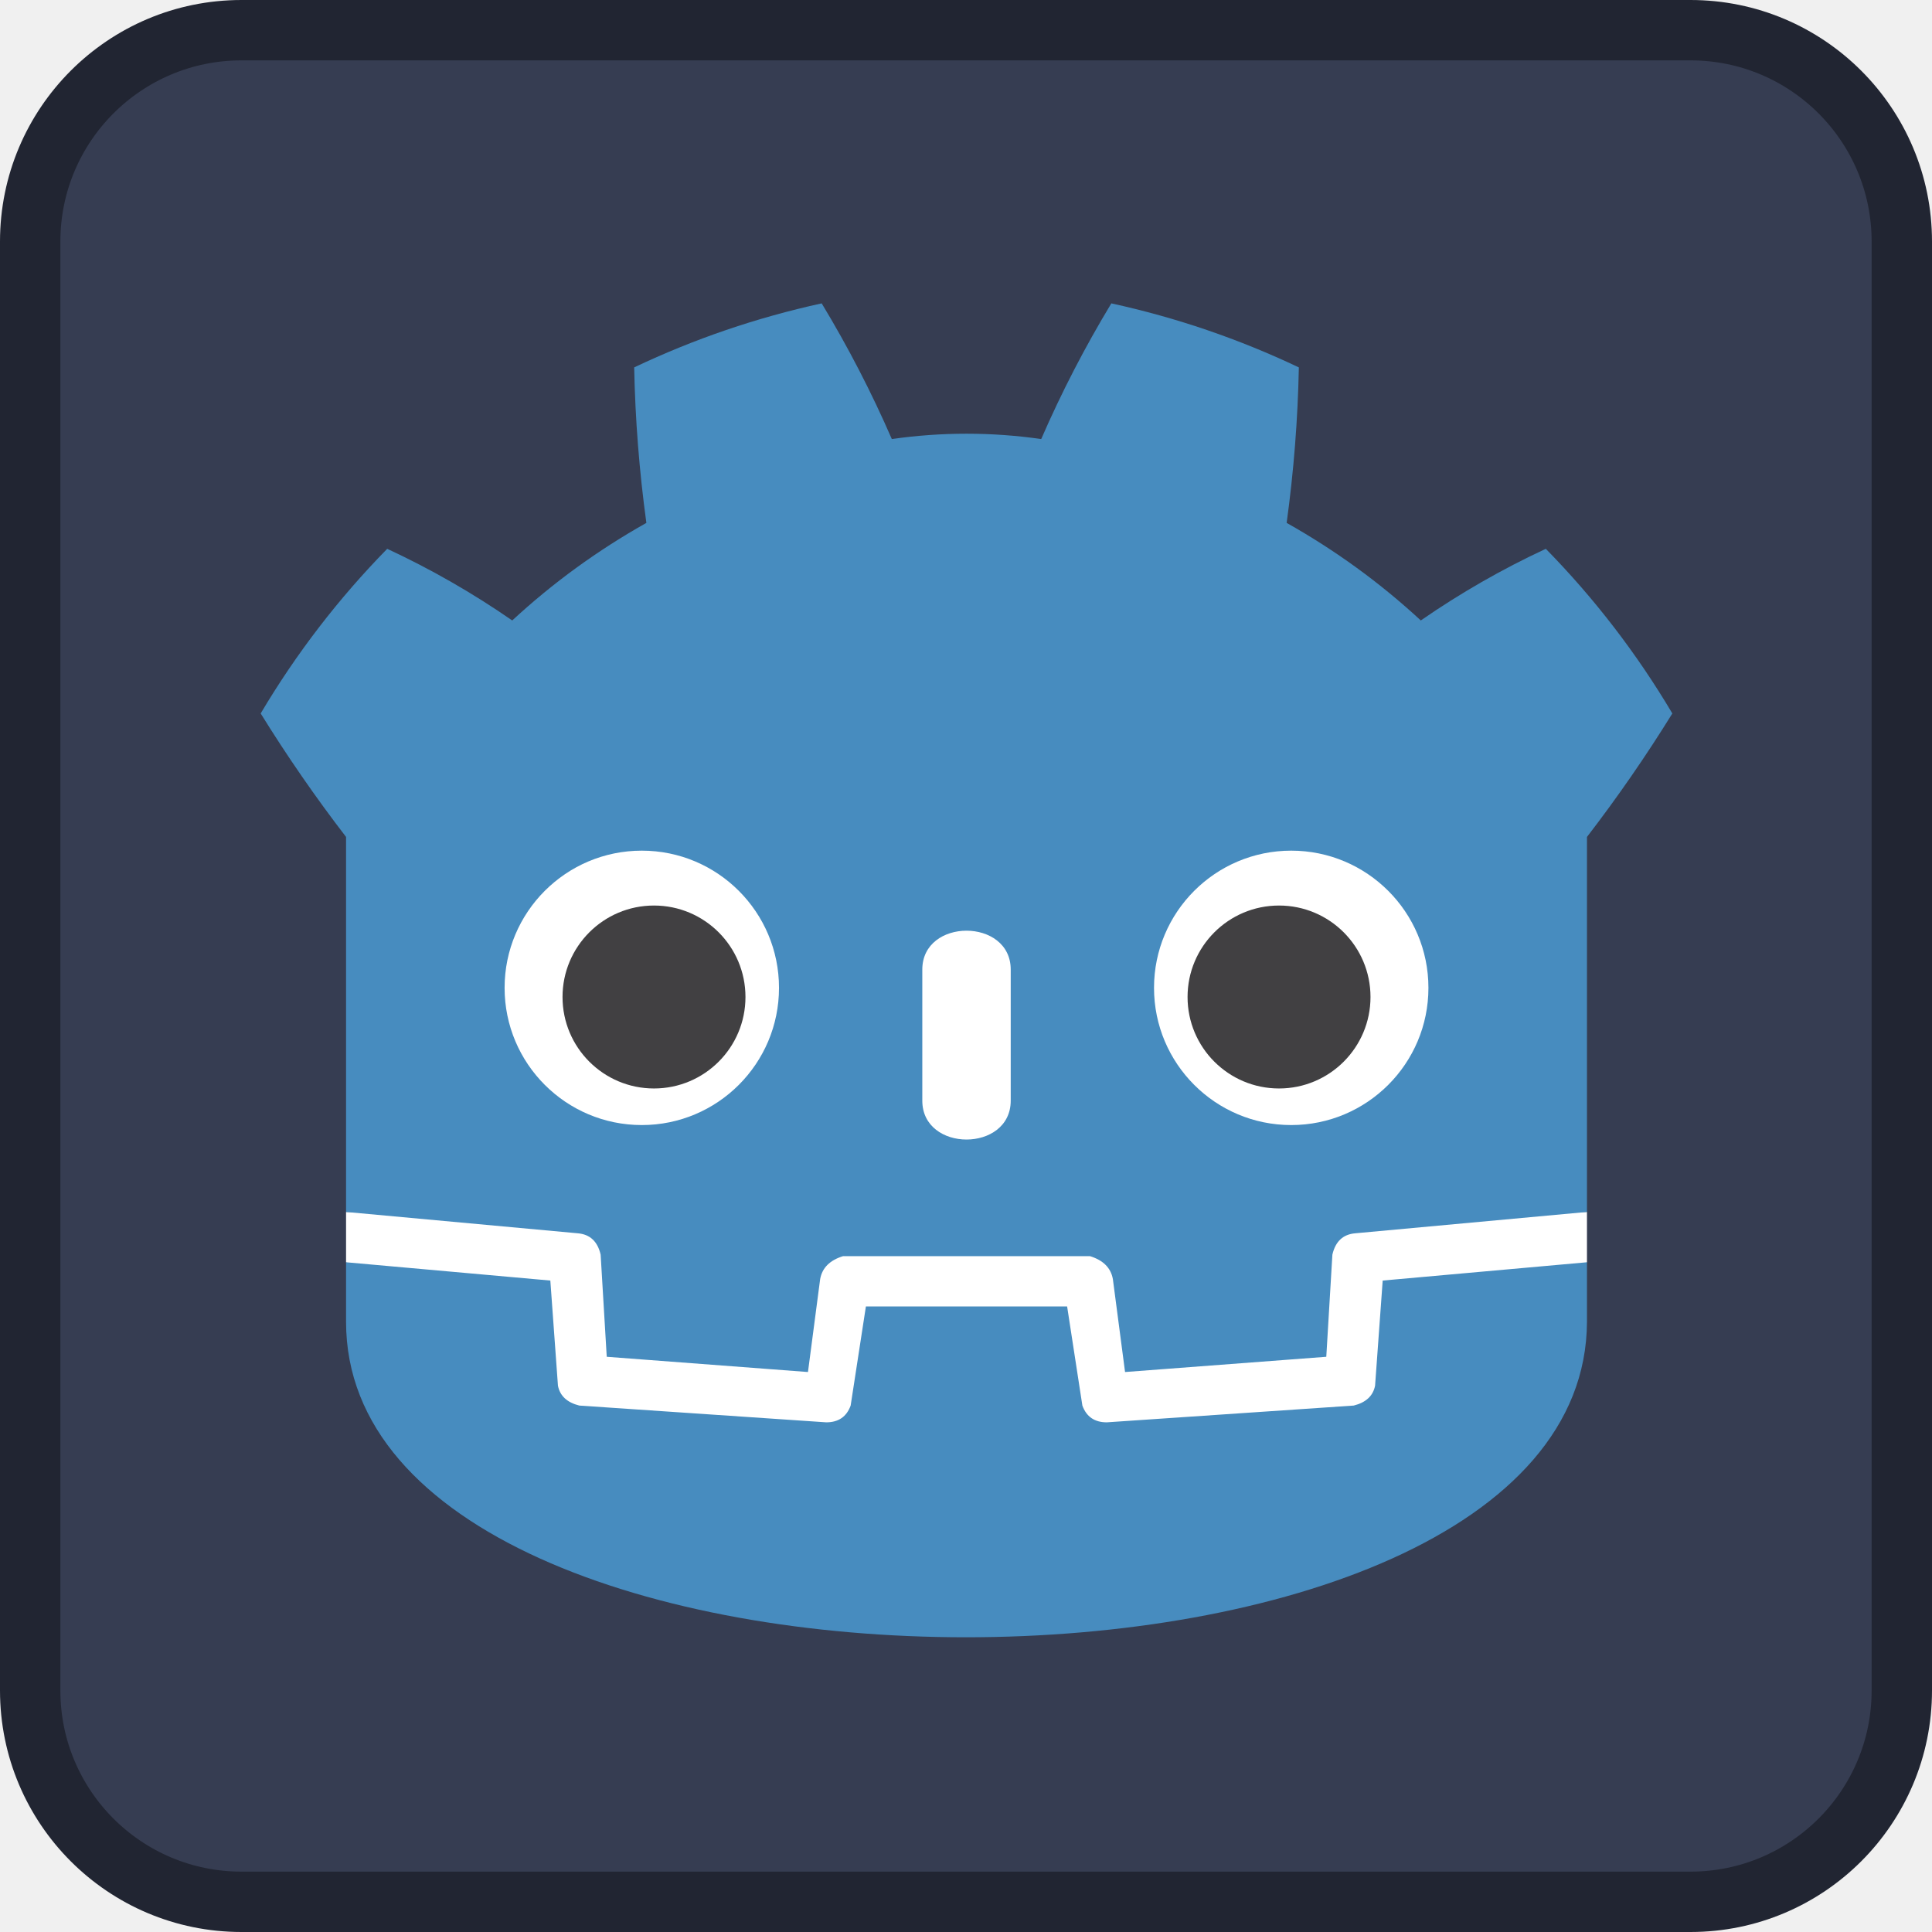
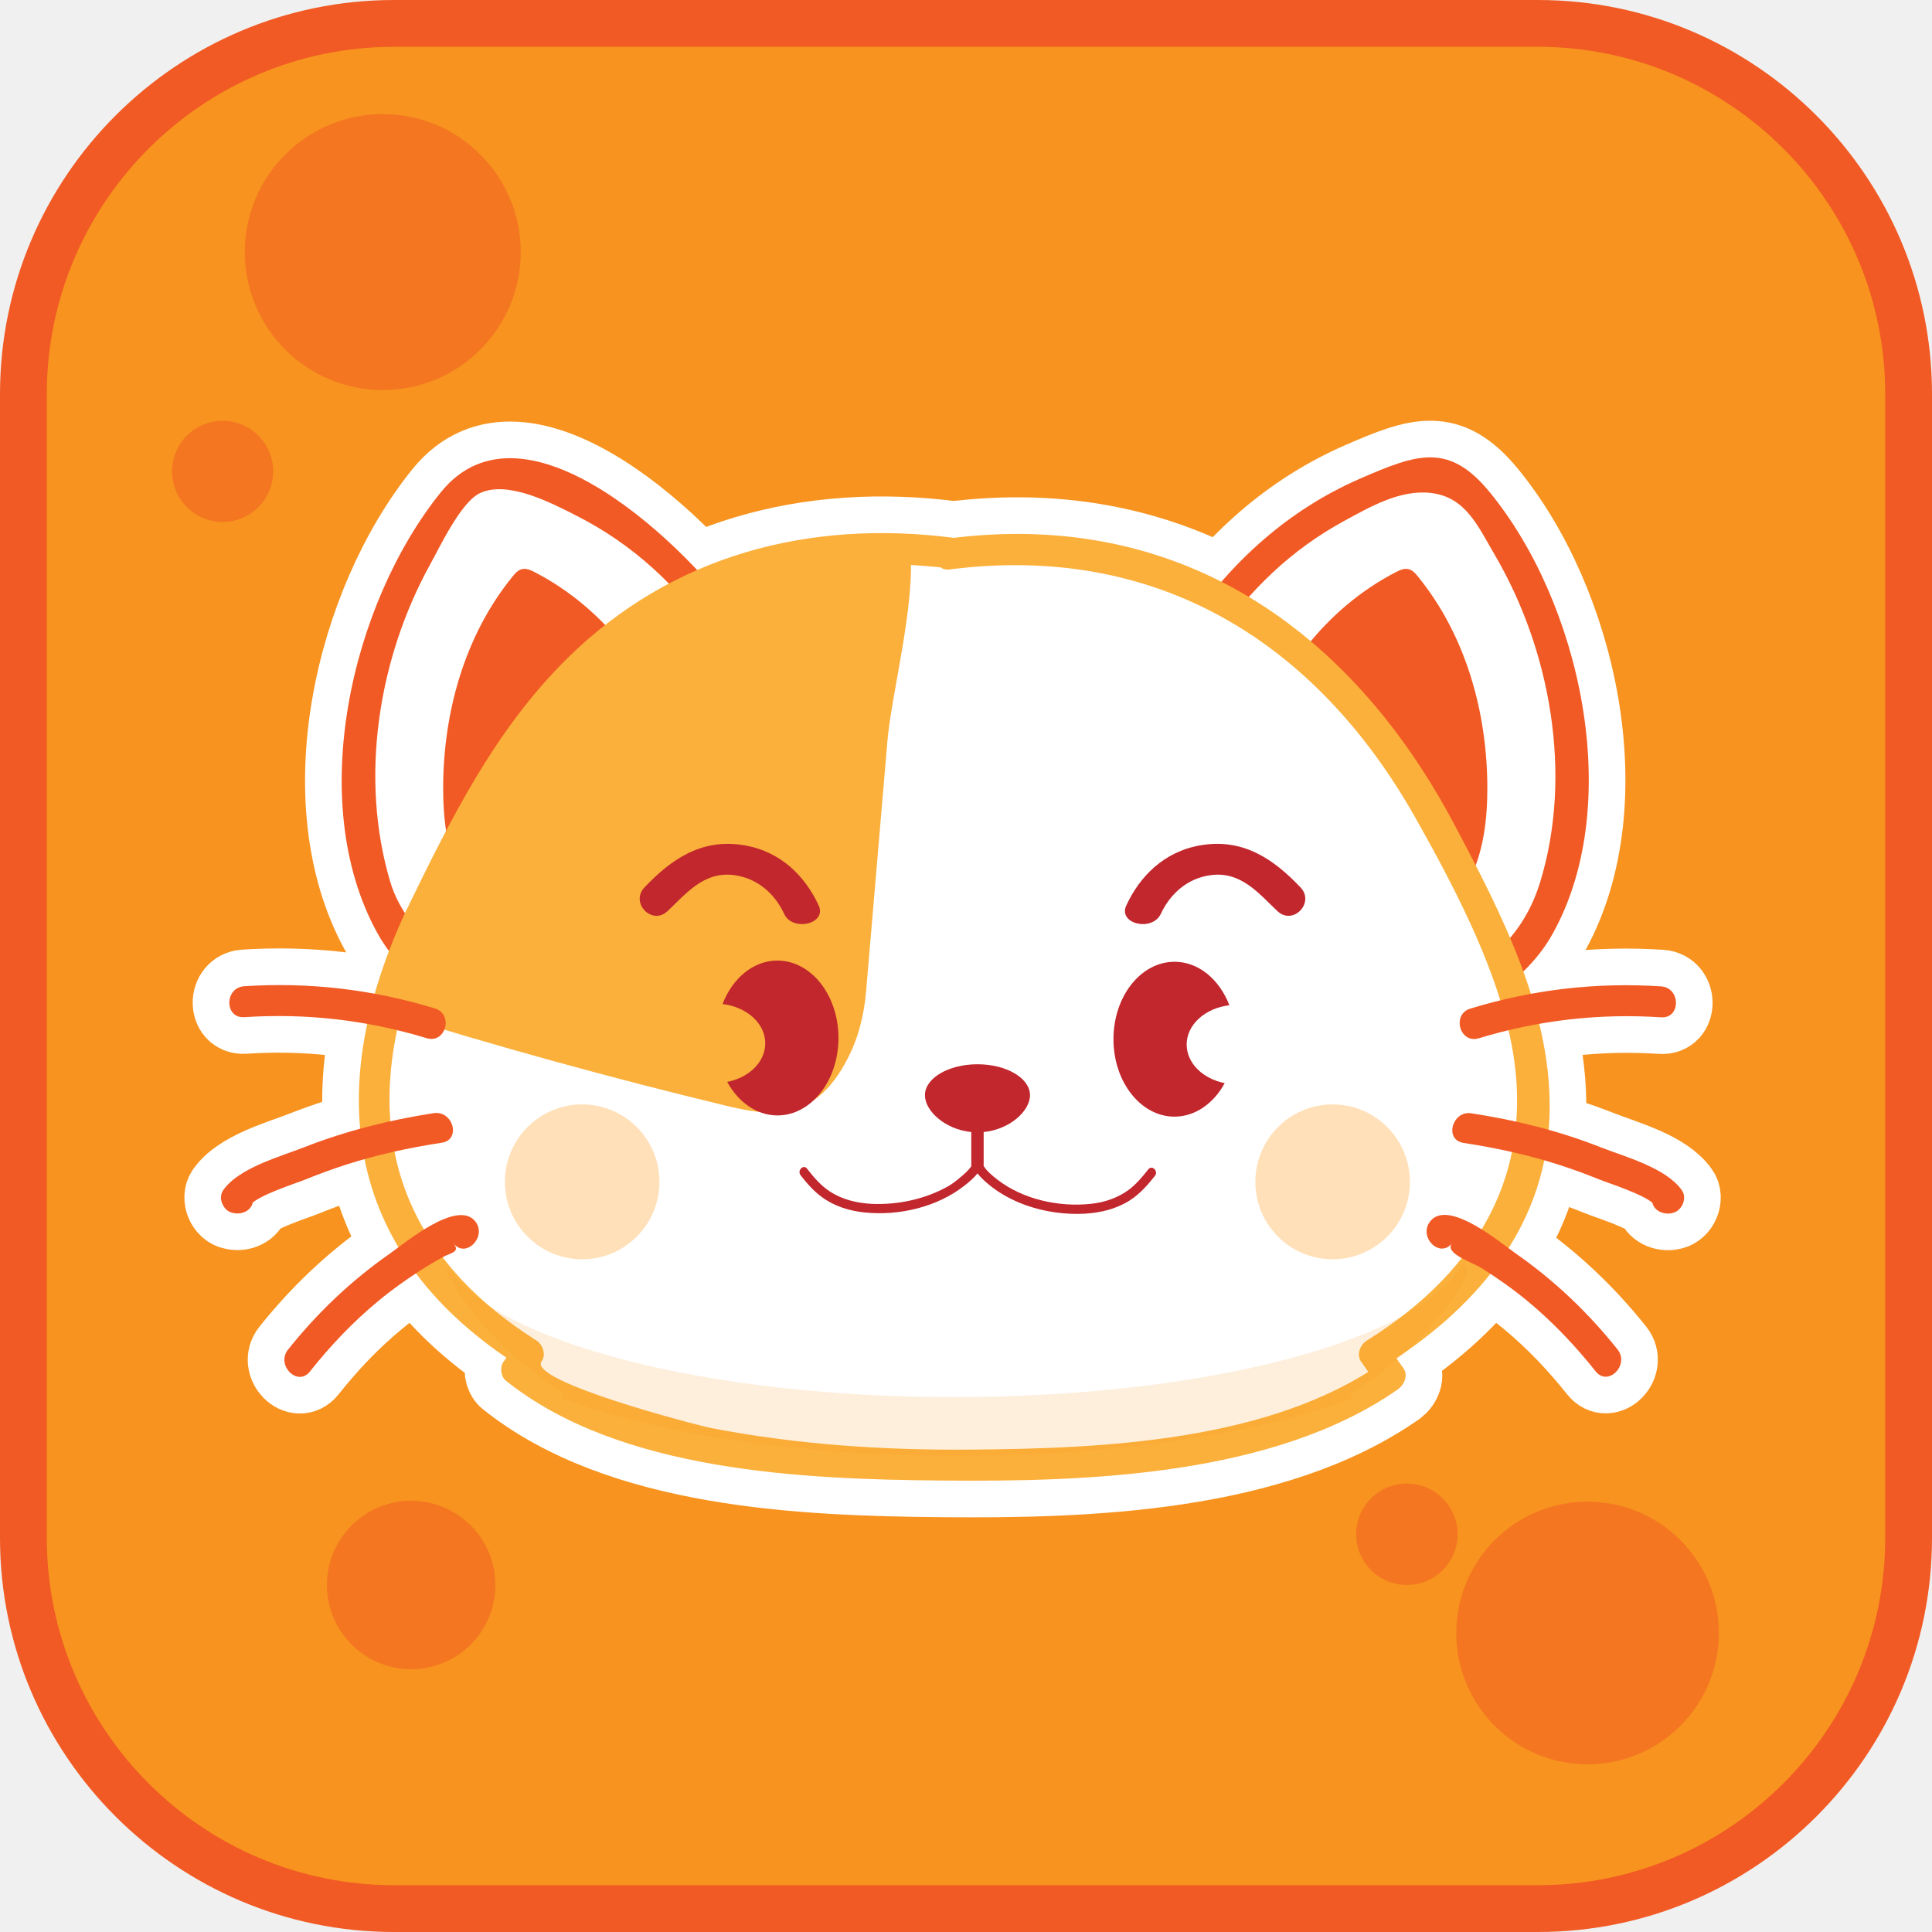
- <svg xmlns="http://www.w3.org/2000/svg" width="128" height="128">
-   <rect width="124" height="124" x="2" y="2" fill="#363d52" stroke="#212532" stroke-width="4" rx="14" />
-   <g fill="#fff" transform="translate(12.322 12.322)scale(.101)">
-     <path d="M105 673v33q407 354 814 0v-33z" />
-     <path fill="#478cbf" d="m105 673 152 14q12 1 15 14l4 67 132 10 8-61q2-11 15-15h162q13 4 15 15l8 61 132-10 4-67q3-13 15-14l152-14V427q30-39 56-81-35-59-83-108-43 20-82 47-40-37-88-64 7-51 8-102-59-28-123-42-26 43-46 89-49-7-98 0-20-46-46-89-64 14-123 42 1 51 8 102-48 27-88 64-39-27-82-47-48 49-83 108 26 42 56 81zm0 33v39c0 276 813 276 814 0v-39l-134 12-5 69q-2 10-14 13l-162 11q-12 0-16-11l-10-65H446l-10 65q-4 11-16 11l-162-11q-12-3-14-13l-5-69z" />
-     <path d="M483 600c0 34 58 34 58 0v-86c0-34-58-34-58 0z" />
-     <circle cx="725" cy="526" r="90" />
-     <circle cx="299" cy="526" r="90" />
+ <svg xmlns="http://www.w3.org/2000/svg" version="1.1" x="0px" y="0px" viewBox="0 0 128 128" style="enable-background:new 0 0 128 128;" xml:space="preserve">
+   <style type="text/css">
+ 	.st0{display:none;}
+ 	.st1{display:inline;opacity:0.43;fill:#363D52;stroke:#212532;stroke-width:4;}
+ 	.st2{display:inline;opacity:0.43;}
+ 	.st3{fill:#FFFFFF;}
+ 	.st4{fill:#478CBF;}
+ 	.st5{fill:#414042;}
+ 	.st6{fill:#F7931E;}
+ 	.st7{fill:#F15A24;}
+ 	.st8{fill:#FBB03B;}
+ 	.st9{opacity:0.15;fill:#F7931E;}
+ 	.st10{fill:#FFE0B8;}
+ 	.st11{fill:#C1272D;}
+ 	.st12{fill:none;stroke:#FFFFFF;stroke-width:4.855;stroke-linecap:round;stroke-linejoin:bevel;}
+ 	.st13{opacity:0.5;fill:#F15A24;}
+ </style>
+   <g id="Layer_1" class="st0">
+     <path class="st1" d="M15.53,1.8h96c7.73,0,14,6.27,14,14v96c0,7.73-6.27,14-14,14h-96c-7.73,0-14-6.27-14-14v-96   C1.53,8.07,7.8,1.8,15.53,1.8z" />
+     <g transform="translate(12.322 12.322)scale(.101)" class="st2">
+       <path class="st3" d="M100.32,671.04v33c271.33,236,542.67,236,814,0v-33H100.32z" />
+       <path class="st4" d="M100.32,671.04l152,14c8,0.67,13,5.33,15,14l4,67l132,10l8-61c1.33-7.33,6.33-12.33,15-15h162    c8.67,2.67,13.67,7.67,15,15l8,61l132-10l4-67c2-8.67,7-13.33,15-14l152-14v-246c20-26,38.67-53,56-81    c-23.33-39.33-51-75.33-83-108c-28.67,13.33-56,29-82,47c-26.67-24.67-56-46-88-64c4.67-34,7.33-68,8-102    c-39.33-18.67-80.33-32.67-123-42c-17.33,28.67-32.67,58.33-46,89c-32.67-4.67-65.33-4.67-98,0c-13.33-30.67-28.67-60.33-46-89    c-42.67,9.33-83.67,23.33-123,42c0.67,34,3.33,68,8,102c-32,18-61.33,39.33-88,64c-26-18-53.33-33.67-82-47    c-32,32.67-59.67,68.67-83,108c17.33,28,36,55,56,81V671.04z M100.32,704.04v39c0,276,813,276,814,0v-39l-134,12l-5,69    c-1.33,6.67-6,11-14,13l-162,11c-8,0-13.33-3.67-16-11l-10-65h-132l-10,65c-2.67,7.33-8,11-16,11l-162-11c-8-2-12.67-6.33-14-13    l-5-69L100.32,704.04z" />
+       <path class="st3" d="M478.32,598.04c0,34,58,34,58,0v-86c0-34-58-34-58,0V598.04z" />
+       <circle class="st3" cx="720.32" cy="524.04" r="90" />
+       <circle class="st3" cx="294.32" cy="524.04" r="90" />
+     </g>
+     <g transform="translate(12.322 12.322)scale(.101)" class="st2">
+       <circle class="st5" cx="302.32" cy="530.04" r="60" />
+       <circle class="st5" cx="712.32" cy="530.04" r="60" />
+     </g>
  </g>
-   <g fill="#414042" transform="translate(12.322 12.322)scale(.101)">
-     <circle cx="307" cy="532" r="60" />
-     <circle cx="717" cy="532" r="60" />
+   <g id="Layer_2">
+     <g>
+       <path class="st6" d="M101.89,126.45H26.11c-13.56,0-24.56-11-24.56-24.56V26.11c0-13.56,11-24.56,24.56-24.56h75.78    c13.56,0,24.56,11,24.56,24.56v75.78C126.45,115.46,115.46,126.45,101.89,126.45z" />
+       <path class="st7" d="M101.89,128H26.11C11.71,128,0,116.29,0,101.89V26.11C0,11.71,11.71,0,26.11,0h75.78    C116.29,0,128,11.71,128,26.11v75.78C128,116.29,116.29,128,101.89,128z M26.11,3.1C13.42,3.1,3.1,13.42,3.1,26.11v75.78    c0,12.69,10.32,23.01,23.01,23.01h75.78c12.69,0,23.01-10.32,23.01-23.01V26.11c0-12.69-10.32-23.01-23.01-23.01H26.11z" />
+     </g>
+     <g>
+       <g>
+         <g>
+           <g id="Ears_12_">
+             <g>
+               <g>
+                 <path class="st3" d="M48.27,41.88c-3.39-5.28-8.88-9.16-14.97-10.59c-0.46-0.11-0.95-0.2-1.38-0.03         c-0.35,0.14-0.61,0.42-0.85,0.7c-5.97,6.83-8.46,16.56-6.51,25.42c0.39,1.78,0.97,3.56,2.04,5.04         c2.12,2.94,5.91,4.3,9.28,5.1c2.39,0.56,4.85,0.81,7.31,0.75c1.21-0.03,2.44-0.15,3.53-0.68c3.1-1.51,4.88-7.12,5.36-10.36         C52.82,52.07,51.04,46.19,48.27,41.88z" />
+                 <g>
+                   <path class="st7" d="M49.15,41.36c-3.39-4.93-14.36-15.66-19.94-8.75c-5.93,7.35-9,20.47-4.23,29.17          c2.16,3.93,6.43,5.76,10.61,6.73c3.79,0.88,9.39,1.88,12.73-0.76C56.07,61.6,53.4,48.46,49.15,41.36          c-0.68-1.13-2.45-0.1-1.77,1.03c3.75,6.27,5.95,15.86,0.91,22.22c-5.27,6.65-20.23,1.18-22.43-6.17          c-2.06-6.88-0.8-14.81,2.63-21.03c0.65-1.17,2.03-4.12,3.29-4.73c1.84-0.89,4.77,0.65,6.4,1.48c3.8,1.92,6.8,4.75,9.19,8.23          C48.13,43.47,49.9,42.45,49.15,41.36z" />
+                 </g>
+               </g>
+               <path class="st7" d="M35.41,37.9c-0.25-0.13-0.52-0.25-0.79-0.2c-0.29,0.05-0.5,0.29-0.68,0.52c-3.16,3.89-4.58,9-4.58,14.01        c0,4.05,0.98,8.36,6.02,10.11c0.96,0.33,2,0.43,3.01,0.28c6.84-1.01,7.78-7.48,6.47-12.67C43.57,44.86,40.09,40.31,35.41,37.9        z" />
+             </g>
+             <g>
+               <g>
+                 <path class="st3" d="M79.63,41.88c3.39-5.28,8.88-9.16,14.97-10.59c0.46-0.11,0.95-0.2,1.38-0.03         c0.35,0.14,0.61,0.42,0.85,0.7c5.97,6.83,8.46,16.56,6.51,25.42c-0.39,1.78-0.97,3.56-2.04,5.04         c-2.12,2.94-5.91,4.3-9.28,5.1c-2.39,0.56-4.85,0.81-7.31,0.75c-1.21-0.03-2.44-0.15-3.53-0.68         c-3.1-1.51-4.88-7.12-5.36-10.36C75.08,52.07,76.86,46.19,79.63,41.88z" />
+                 <g>
+                   <path class="st7" d="M80.52,42.39c2.26-3.29,5.02-5.97,8.56-7.89c1.7-0.93,3.71-2.08,5.72-1.84c2.3,0.27,3.1,2.17,4.23,4.1          c3.7,6.31,5.18,14.58,3.01,21.68c-1.35,4.4-4.76,6.55-8.99,7.76c-3.77,1.08-9.72,2.42-12.82-0.69          C74.24,59.53,76.79,48.62,80.52,42.39c0.68-1.13-1.09-2.17-1.77-1.03c-4.25,7.11-6.91,20.24,0.83,26.38          c3.33,2.64,8.93,1.63,12.73,0.76c4.18-0.96,8.46-2.8,10.61-6.73c4.74-8.65,1.75-21.89-4.23-29.17          c-2.69-3.28-4.77-2.55-8.58-0.89c-4.71,2.05-8.46,5.43-11.36,9.64C78,42.45,79.78,43.47,80.52,42.39z" />
+                 </g>
+               </g>
+               <path class="st7" d="M92.49,37.9c0.25-0.13,0.52-0.25,0.79-0.2c0.29,0.05,0.5,0.29,0.68,0.52c3.16,3.89,4.58,9,4.58,14.01        c0,4.05-0.98,8.36-6.02,10.11c-0.96,0.33-2,0.43-3.01,0.28c-6.84-1.01-7.78-7.48-6.47-12.67        C84.33,44.86,87.81,40.31,92.49,37.9z" />
+             </g>
+           </g>
+           <g>
+             <g id="Head_14_">
+               <g>
+                 <g>
+                   <path class="st3" d="M27.83,60.77c3.08-6.23,11.25-27.69,35.33-24.11L62.9,36.7c24.08-3.57,32.26,17.88,35.33,24.11          c6.54,13.24,2.79,21.36-3.92,26.66c-0.49,0.39-1,0.76-1.52,1.12c-0.56,0.39-1.14,0.75-1.72,1.11          c0.34,0.47,0.68,0.96,1.03,1.46c-4.57,3.47-15.69,5.91-28.67,5.91c-13.5,0-24.98-2.64-29.19-6.33          c0.26-0.37,0.51-0.72,0.76-1.07c-0.42-0.25-0.83-0.51-1.24-0.78c-0.41-0.27-0.81-0.55-1.2-0.83          C25.35,82.78,21.02,74.54,27.83,60.77z" />
+                   <g>
+                     <path class="st8" d="M28.71,61.29c2.55-5.24,5.03-10.45,8.98-14.82c6.7-7.41,15.68-10.05,25.47-8.78           c-0.09-0.67-0.18-1.34-0.27-2.01c-0.09,0.01-0.17,0.03-0.26,0.04c-1.13,0.18-0.87,2.16,0.27,2.01           c13.73-1.77,24.31,4.77,30.92,16.53c2.43,4.32,5.01,9.24,6.13,14.02c2.1,8.97-1.85,15.84-9.4,20.54           c-0.44,0.27-0.7,0.94-0.37,1.4c0.34,0.49,0.69,0.97,1.03,1.46c0.12-0.47,0.24-0.93,0.37-1.4           c-7.45,5.22-18.5,5.69-27.23,5.76c-5.76,0.05-11.57-0.33-17.24-1.43c-1-0.2-12.16-3.1-11.23-4.42           c0.33-0.46,0.07-1.13-0.37-1.4C24.96,82.11,23.54,72.33,28.71,61.29c0.56-1.19-1.21-2.23-1.77-1.03           c-5.67,12.1-4.05,22.98,7.54,30.3c-0.12-0.47-0.24-0.93-0.37-1.4c-0.25,0.36-0.51,0.71-0.76,1.07           c-0.24,0.33-0.17,0.98,0.16,1.24c7.56,6.05,19.74,6.54,28.95,6.62c9.59,0.09,21.95-0.31,30.15-6.04           c0.42-0.3,0.71-0.92,0.37-1.4c-0.34-0.49-0.69-0.97-1.03-1.46c-0.12,0.47-0.24,0.93-0.37,1.4           c6.01-3.74,10.74-9.07,11.07-16.45c0.31-6.92-3.15-13.58-6.32-19.56c-6.9-13-18.32-20.86-33.43-18.91           c0.09,0.67,0.18,1.34,0.27,2.01c0.09-0.01,0.17-0.03,0.26-0.04c1.25-0.2,0.76-1.88-0.27-2.01           c-9.55-1.23-18.64,1.14-25.58,7.99c-4.8,4.74-7.72,10.65-10.63,16.63C26.37,61.43,28.13,62.47,28.71,61.29z" />
+                   </g>
+                 </g>
+                 <path class="st8" d="M58.79,49.14c-0.47,5.52-0.94,11.04-1.41,16.55c-0.13,1.54-0.51,3.07-1.22,4.44         c-2.27,4.43-5.35,3.77-8.17,3.1c-7.61-1.84-15.15-3.92-22.62-6.25c0.55-1.94,1.36-4.01,2.45-6.22         c2.95-5.98,10.6-25.98,32.49-24.42C60.65,40.11,59.06,45.93,58.79,49.14z" />
+                 <path class="st9" d="M97.29,84.31c-1.2,2.26-2.87,4.18-4.81,5.82c-0.46,0.39-0.93,0.76-1.42,1.12         c-0.52,0.39-1.06,0.75-1.6,1.11c0.06,0.09,0.12,0.18,0.18,0.27c-6.27,2.33-15.69,3.82-26.22,3.82         c-10.52,0-19.94-1.48-26.21-3.82c0.07-0.1,0.13-0.2,0.2-0.3c-0.39-0.25-0.77-0.51-1.15-0.78c-0.38-0.27-0.75-0.55-1.11-0.83         c-2.26-1.78-4.21-3.9-5.57-6.45c0.04-0.09,0.08-0.18,0.13-0.27c3.14,4.88,16.95,8.56,33.52,8.56         c16.93,0,30.98-3.84,33.71-8.88C97.08,83.89,97.2,84.1,97.29,84.31z" />
+               </g>
+               <g>
+                 <g>
+                   <g>
+                     <path class="st7" d="M97.97,68.79c3.96-1.2,7.96-1.66,12.08-1.39c1.32,0.09,1.31-1.96,0-2.05           c-4.31-0.28-8.5,0.21-12.63,1.47C96.17,67.19,96.7,69.17,97.97,68.79L97.97,68.79z" />
+                   </g>
+                 </g>
+                 <g>
+                   <g>
+                     <path class="st7" d="M96.96,75.72c2.16,0.33,4.28,0.79,6.36,1.46c0.89,0.29,1.77,0.61,2.63,0.96           c0.65,0.26,3.26,1.08,3.72,1.74c0.2-0.5,0.41-1,0.61-1.5c-0.03,0.01-0.06,0.01-0.09,0.02c0.42,0.24,0.84,0.48,1.26,0.72           c0-0.02-0.01-0.04-0.01-0.06c-0.25-1.29-2.23-0.75-1.98,0.54c0,0.02,0.01,0.04,0.01,0.06c0.11,0.57,0.75,0.82,1.26,0.72           c0.03-0.01,0.06-0.01,0.09-0.02c0.61-0.13,0.98-0.98,0.61-1.5c-1.05-1.49-3.72-2.2-5.38-2.85           c-2.76-1.09-5.62-1.8-8.56-2.25C96.22,73.55,95.66,75.52,96.96,75.72L96.96,75.72z" />
+                   </g>
+                 </g>
+                 <g>
+                   <g>
+                     <path class="st7" d="M96.2,82.37c-0.53,0.67,1.32,1.25,1.95,1.64c1.05,0.66,2.07,1.38,3.03,2.17           c1.68,1.39,3.18,2.97,4.54,4.68c0.82,1.03,2.26-0.43,1.45-1.45c-1.95-2.45-4.2-4.59-6.77-6.38           c-0.97-0.68-4.45-3.62-5.64-2.12C93.94,81.94,95.38,83.4,96.2,82.37L96.2,82.37z" />
+                   </g>
+                 </g>
+               </g>
+               <g>
+                 <g>
+                   <g>
+                     <path class="st7" d="M28.81,66.81c-4.13-1.26-8.32-1.75-12.63-1.47c-1.31,0.09-1.32,2.13,0,2.05           c4.13-0.27,8.13,0.19,12.08,1.39C29.53,69.17,30.07,67.2,28.81,66.81L28.81,66.81z" />
+                   </g>
+                 </g>
+                 <g>
+                   <g>
+                     <path class="st7" d="M28.73,73.75c-2.93,0.45-5.79,1.17-8.56,2.25c-1.65,0.65-4.34,1.37-5.38,2.85           c-0.37,0.52,0,1.38,0.61,1.5c0.03,0.01,0.06,0.01,0.09,0.02c0.51,0.11,1.15-0.14,1.26-0.72c0-0.02,0.01-0.04,0.01-0.06           c0.25-1.29-1.72-1.84-1.98-0.54c0,0.02-0.01,0.04-0.01,0.06c0.42-0.24,0.84-0.48,1.26-0.72c-0.03-0.01-0.06-0.01-0.09-0.02           c0.2,0.5,0.41,1,0.61,1.5c0.46-0.66,3.07-1.47,3.72-1.74c0.86-0.35,1.74-0.67,2.63-0.96c2.08-0.67,4.2-1.13,6.36-1.46           C30.57,75.52,30.02,73.55,28.73,73.75L28.73,73.75z" />
+                   </g>
+                 </g>
+                 <g>
+                   <g>
+                     <path class="st7" d="M31.49,80.92c-1.19-1.5-4.71,1.47-5.64,2.12c-2.57,1.79-4.82,3.93-6.77,6.38           c-0.81,1.02,0.63,2.48,1.45,1.45c1.36-1.71,2.85-3.29,4.54-4.68c0.86-0.72,1.78-1.37,2.72-1.98           c0.51-0.33,1.03-0.64,1.56-0.93c0.5-0.28,1.17-0.31,0.7-0.9C30.85,83.4,32.29,81.94,31.49,80.92L31.49,80.92z" />
+                   </g>
+                 </g>
+               </g>
+             </g>
+             <g id="Face-detail-whiskers_14_">
+               <ellipse class="st10" cx="38.57" cy="78.3" rx="5.12" ry="5.13" />
+               <ellipse class="st10" cx="88.29" cy="78.3" rx="5.12" ry="5.13" />
+             </g>
+           </g>
+           <g id="Face_13_">
+             <path class="st11" d="M55.55,68.77c0,2.83-1.81,5.13-4.04,5.13c-1.38,0-2.6-0.88-3.33-2.22c1.45-0.29,2.52-1.32,2.52-2.56       c0-1.32-1.23-2.41-2.83-2.6c0.66-1.71,2.04-2.88,3.63-2.88C53.74,63.64,55.55,65.93,55.55,68.77z" />
+             <path class="st11" d="M73.77,68.85c0,2.83,1.81,5.13,4.04,5.13c1.38,0,2.6-0.88,3.33-2.22c-1.45-0.29-2.52-1.32-2.52-2.56       c0-1.32,1.23-2.41,2.83-2.6c-0.66-1.71-2.04-2.88-3.63-2.88C75.58,63.72,73.77,66.01,73.77,68.85z" />
+             <path class="st11" d="M76.52,77.9c-0.49,0.62-1,1.2-1.67,1.63c-0.89,0.57-1.94,0.82-2.98,0.88c-1.31,0.07-2.66-0.12-3.9-0.56       c-0.89-0.32-1.74-0.77-2.47-1.38c-0.25-0.21-0.53-0.46-0.74-0.73c-0.26,0.33-0.6,0.61-0.9,0.84c-1.8,1.4-4.31,1.98-6.56,1.75       c-1-0.1-1.99-0.4-2.82-1c-0.57-0.41-1.01-0.92-1.44-1.47c-0.24-0.31,0.19-0.75,0.43-0.43c0.44,0.56,0.9,1.11,1.5,1.5       c0.83,0.55,1.81,0.78,2.8,0.83c1.73,0.07,3.5-0.31,5-1.14c0.29-0.16,0.56-0.37,0.81-0.58c0.29-0.24,0.57-0.48,0.77-0.77V75       c-1.73-0.17-3.07-1.39-3.07-2.44c0-1.13,1.56-2.05,3.48-2.05c1.92,0,3.48,0.92,3.48,2.05c0,1.05-1.34,2.27-3.07,2.44v2.25       c0.22,0.35,0.58,0.65,0.92,0.91c1.7,1.31,4.06,1.82,6.16,1.6c0.91-0.09,1.79-0.39,2.53-0.93c0.51-0.38,0.91-0.87,1.3-1.36       C76.33,77.16,76.76,77.59,76.52,77.9z" />
+             <path class="st11" d="M54.24,59.99c-0.88-1.91-2.49-3.58-4.94-3.99c-2.84-0.48-4.86,0.96-6.6,2.79       c-0.97,1.02,0.49,2.54,1.52,1.58c1.21-1.13,2.39-2.66,4.42-2.39c1.61,0.21,2.73,1.31,3.31,2.56       C52.5,61.75,54.8,61.22,54.24,59.99L54.24,59.99z" />
+             <path class="st11" d="M74.62,59.99c0.88-1.91,2.49-3.58,4.94-3.99c2.84-0.48,4.86,0.96,6.6,2.79c0.97,1.02-0.49,2.54-1.52,1.58       c-1.21-1.13-2.39-2.66-4.42-2.39c-1.61,0.21-2.73,1.31-3.31,2.56C76.35,61.75,74.05,61.22,74.62,59.99L74.62,59.99z" />
+           </g>
+         </g>
+         <g>
+           <g id="Ears_10_">
+             <g>
+               <g>
+                 <path class="st12" d="M48.27,41.88c-3.39-5.28-8.88-9.16-14.97-10.59c-0.46-0.11-0.95-0.2-1.38-0.03         c-0.35,0.14-0.61,0.42-0.85,0.7c-5.97,6.83-8.46,16.56-6.51,25.42c0.39,1.78,0.97,3.56,2.04,5.04         c2.12,2.94,5.91,4.3,9.28,5.1c2.39,0.56,4.85,0.81,7.31,0.75c1.21-0.03,2.44-0.15,3.53-0.68c3.1-1.51,4.88-7.12,5.36-10.36         C52.82,52.07,51.04,46.19,48.27,41.88z" />
+                 <g>
+                   <path class="st12" d="M49.15,41.36c-3.39-4.93-14.36-15.66-19.94-8.75c-5.93,7.35-9,20.47-4.23,29.17          c2.16,3.93,6.43,5.76,10.61,6.73c3.79,0.88,9.39,1.88,12.73-0.76C56.07,61.6,53.4,48.46,49.15,41.36          c-0.68-1.13-2.45-0.1-1.77,1.03c3.75,6.27,5.95,15.86,0.91,22.22c-5.27,6.65-20.23,1.18-22.43-6.17          c-2.06-6.88-0.8-14.81,2.63-21.03c0.65-1.17,2.03-4.12,3.29-4.73c1.84-0.89,4.77,0.65,6.4,1.48c3.8,1.92,6.8,4.75,9.19,8.23          C48.13,43.47,49.9,42.45,49.15,41.36z" />
+                 </g>
+               </g>
+               <path class="st12" d="M35.41,37.9c-0.25-0.13-0.52-0.25-0.79-0.2c-0.29,0.05-0.5,0.29-0.68,0.52c-3.16,3.89-4.58,9-4.58,14.01        c0,4.05,0.98,8.36,6.02,10.11c0.96,0.33,2,0.43,3.01,0.28c6.84-1.01,7.78-7.48,6.47-12.67C43.57,44.86,40.09,40.31,35.41,37.9        z" />
+             </g>
+             <g>
+               <g>
+                 <path class="st12" d="M79.63,41.88c3.39-5.28,8.88-9.16,14.97-10.59c0.46-0.11,0.95-0.2,1.38-0.03         c0.35,0.14,0.61,0.42,0.85,0.7c5.97,6.83,8.46,16.56,6.51,25.42c-0.39,1.78-0.97,3.56-2.04,5.04         c-2.12,2.94-5.91,4.3-9.28,5.1c-2.39,0.56-4.85,0.81-7.31,0.75c-1.21-0.03-2.44-0.15-3.53-0.68         c-3.1-1.51-4.88-7.12-5.36-10.36C75.08,52.07,76.86,46.19,79.63,41.88z" />
+                 <g>
+                   <path class="st12" d="M80.52,42.39c2.26-3.29,5.02-5.97,8.56-7.89c1.7-0.93,3.71-2.08,5.72-1.84c2.3,0.27,3.1,2.17,4.23,4.1          c3.7,6.31,5.18,14.58,3.01,21.68c-1.35,4.4-4.76,6.55-8.99,7.76c-3.77,1.08-9.72,2.42-12.82-0.69          C74.24,59.53,76.79,48.62,80.52,42.39c0.68-1.13-1.09-2.17-1.77-1.03c-4.25,7.11-6.91,20.24,0.83,26.38          c3.33,2.64,8.93,1.63,12.73,0.76c4.18-0.96,8.46-2.8,10.61-6.73c4.74-8.65,1.75-21.89-4.23-29.17          c-2.69-3.28-4.77-2.55-8.58-0.89c-4.71,2.05-8.46,5.43-11.36,9.64C78,42.45,79.78,43.47,80.52,42.39z" />
+                 </g>
+               </g>
+               <path class="st12" d="M92.49,37.9c0.25-0.13,0.52-0.25,0.79-0.2c0.29,0.05,0.5,0.29,0.68,0.52c3.16,3.89,4.58,9,4.58,14.01        c0,4.05-0.98,8.36-6.02,10.11c-0.96,0.33-2,0.43-3.01,0.28c-6.84-1.01-7.78-7.48-6.47-12.67        C84.33,44.86,87.81,40.31,92.49,37.9z" />
+             </g>
+           </g>
+           <g>
+             <g id="Head_12_">
+               <g>
+                 <g>
+                   <path class="st12" d="M27.83,60.77c3.08-6.23,11.25-27.69,35.33-24.11L62.9,36.7c24.08-3.57,32.26,17.88,35.33,24.11          c6.54,13.24,2.79,21.36-3.92,26.66c-0.49,0.39-1,0.76-1.52,1.12c-0.56,0.39-1.14,0.75-1.72,1.11          c0.34,0.47,0.68,0.96,1.03,1.46c-4.57,3.47-15.69,5.91-28.67,5.91c-13.5,0-24.98-2.64-29.19-6.33          c0.26-0.37,0.51-0.72,0.76-1.07c-0.42-0.25-0.83-0.51-1.24-0.78c-0.41-0.27-0.81-0.55-1.2-0.83          C25.35,82.78,21.02,74.54,27.83,60.77z" />
+                   <g>
+                     <path class="st12" d="M28.71,61.29c2.55-5.24,5.03-10.45,8.98-14.82c6.7-7.41,15.68-10.05,25.47-8.78           c-0.09-0.67-0.18-1.34-0.27-2.01c-0.09,0.01-0.17,0.03-0.26,0.04c-1.13,0.18-0.87,2.16,0.27,2.01           c13.73-1.77,24.31,4.77,30.92,16.53c2.43,4.32,5.01,9.24,6.13,14.02c2.1,8.97-1.85,15.84-9.4,20.54           c-0.44,0.27-0.7,0.94-0.37,1.4c0.34,0.49,0.69,0.97,1.03,1.46c0.12-0.47,0.24-0.93,0.37-1.4           c-7.45,5.22-18.5,5.69-27.23,5.76c-5.76,0.05-11.57-0.33-17.24-1.43c-1-0.2-12.16-3.1-11.23-4.42           c0.33-0.46,0.07-1.13-0.37-1.4C24.96,82.11,23.54,72.33,28.71,61.29c0.56-1.19-1.21-2.23-1.77-1.03           c-5.67,12.1-4.05,22.98,7.54,30.3c-0.12-0.47-0.24-0.93-0.37-1.4c-0.25,0.36-0.51,0.71-0.76,1.07           c-0.24,0.33-0.17,0.98,0.16,1.24c7.56,6.05,19.74,6.54,28.95,6.62c9.59,0.09,21.95-0.31,30.15-6.04           c0.42-0.3,0.71-0.92,0.37-1.4c-0.34-0.49-0.69-0.97-1.03-1.46c-0.12,0.47-0.24,0.93-0.37,1.4           c6.01-3.74,10.74-9.07,11.07-16.45c0.31-6.92-3.15-13.58-6.32-19.56c-6.9-13-18.32-20.86-33.43-18.91           c0.09,0.67,0.18,1.34,0.27,2.01c0.09-0.01,0.17-0.03,0.26-0.04c1.25-0.2,0.76-1.88-0.27-2.01           c-9.55-1.23-18.64,1.14-25.58,7.99c-4.8,4.74-7.72,10.65-10.63,16.63C26.37,61.43,28.13,62.47,28.71,61.29z" />
+                   </g>
+                 </g>
+                 <path class="st12" d="M58.79,49.14c-0.47,5.52-0.94,11.04-1.41,16.55c-0.13,1.54-0.51,3.07-1.22,4.44         c-2.27,4.43-5.35,3.77-8.17,3.1c-7.61-1.84-15.15-3.92-22.62-6.25c0.55-1.94,1.36-4.01,2.45-6.22         c2.95-5.98,10.6-25.98,32.49-24.42C60.65,40.11,59.06,45.93,58.79,49.14z" />
+                 <path class="st12" d="M97.29,84.31c-1.2,2.26-2.87,4.18-4.81,5.82c-0.46,0.39-0.93,0.76-1.42,1.12         c-0.52,0.39-1.06,0.75-1.6,1.11c0.06,0.09,0.12,0.18,0.18,0.27c-6.27,2.33-15.69,3.82-26.22,3.82         c-10.52,0-19.94-1.48-26.21-3.82c0.07-0.1,0.13-0.2,0.2-0.3c-0.39-0.25-0.77-0.51-1.15-0.78c-0.38-0.27-0.75-0.55-1.11-0.83         c-2.26-1.78-4.21-3.9-5.57-6.45c0.04-0.09,0.08-0.18,0.13-0.27c3.14,4.88,16.95,8.56,33.52,8.56         c16.93,0,30.98-3.84,33.71-8.88C97.08,83.89,97.2,84.1,97.29,84.31z" />
+               </g>
+               <g>
+                 <g>
+                   <path class="st12" d="M97.7,67.8c3.97-1.27,8.2-1.76,12.36-1.43" />
+                   <g>
+                     <path class="st12" d="M97.97,68.79c3.96-1.2,7.96-1.66,12.08-1.39c1.32,0.09,1.31-1.96,0-2.05           c-4.31-0.28-8.5,0.21-12.63,1.47C96.17,67.19,96.7,69.17,97.97,68.79L97.97,68.79z" />
+                   </g>
+                 </g>
+                 <g>
+                   <path class="st12" d="M97.24,74.73c4.62,0.65,9.12,2.16,13.19,4.45c0.07,0.04,0.15,0.11,0.13,0.18          c-0.02,0.08-0.18-0.02-0.1-0.04" />
+                   <g>
+                     <path class="st12" d="M96.96,75.72c2.16,0.33,4.28,0.79,6.36,1.46c0.89,0.29,1.77,0.61,2.63,0.96           c0.65,0.26,3.26,1.08,3.72,1.74c0.2-0.5,0.41-1,0.61-1.5c-0.03,0.01-0.06,0.01-0.09,0.02c0.42,0.24,0.84,0.48,1.26,0.72           c0-0.02-0.01-0.04-0.01-0.06c-0.25-1.29-2.23-0.75-1.98,0.54c0,0.02,0.01,0.04,0.01,0.06c0.11,0.57,0.75,0.82,1.26,0.72           c0.03-0.01,0.06-0.01,0.09-0.02c0.61-0.13,0.98-0.98,0.61-1.5c-1.05-1.49-3.72-2.2-5.38-2.85           c-2.76-1.09-5.62-1.8-8.56-2.25C96.22,73.55,95.66,75.52,96.96,75.72L96.96,75.72z" />
+                   </g>
+                 </g>
+                 <g>
+                   <path class="st12" d="M95.47,81.64c-0.04-0.14,0.2-0.16,0.33-0.1c4.14,1.99,7.81,4.96,10.62,8.59" />
+                   <g>
+                     <path class="st12" d="M96.2,82.37c-0.53,0.67,1.32,1.25,1.95,1.64c1.05,0.66,2.07,1.38,3.03,2.17           c1.68,1.39,3.18,2.97,4.54,4.68c0.82,1.03,2.26-0.43,1.45-1.45c-1.95-2.45-4.2-4.59-6.77-6.38           c-0.97-0.68-4.45-3.62-5.64-2.12C93.94,81.94,95.38,83.4,96.2,82.37L96.2,82.37z" />
+                   </g>
+                 </g>
+               </g>
+               <g>
+                 <g>
+                   <path class="st12" d="M28.54,67.8c-3.97-1.27-8.2-1.76-12.36-1.43" />
+                   <g>
+                     <path class="st12" d="M28.81,66.81c-4.13-1.26-8.32-1.75-12.63-1.47c-1.31,0.09-1.32,2.13,0,2.05           c4.13-0.27,8.13,0.19,12.08,1.39C29.53,69.17,30.07,67.2,28.81,66.81L28.81,66.81z" />
+                   </g>
+                 </g>
+                 <g>
+                   <path class="st12" d="M29,74.73c-4.62,0.65-9.12,2.16-13.19,4.45c-0.07,0.04-0.15,0.11-0.13,0.18          c0.02,0.08,0.18-0.02,0.1-0.04" />
+                   <g>
+                     <path class="st12" d="M28.73,73.75c-2.93,0.45-5.79,1.17-8.56,2.25c-1.65,0.65-4.34,1.37-5.38,2.85           c-0.37,0.52,0,1.38,0.61,1.5c0.03,0.01,0.06,0.01,0.09,0.02c0.51,0.11,1.15-0.14,1.26-0.72c0-0.02,0.01-0.04,0.01-0.06           c0.25-1.29-1.72-1.84-1.98-0.54c0,0.02-0.01,0.04-0.01,0.06c0.42-0.24,0.84-0.48,1.26-0.72c-0.03-0.01-0.06-0.01-0.09-0.02           c0.2,0.5,0.41,1,0.61,1.5c0.46-0.66,3.07-1.47,3.72-1.74c0.86-0.35,1.74-0.67,2.63-0.96c2.08-0.67,4.2-1.13,6.36-1.46           C30.57,75.52,30.02,73.55,28.73,73.75L28.73,73.75z" />
+                   </g>
+                 </g>
+                 <g>
+                   <path class="st12" d="M30.76,81.64c0.04-0.14-0.2-0.16-0.33-0.1c-4.14,1.99-7.81,4.96-10.62,8.59" />
+                   <g>
+                     <path class="st12" d="M31.49,80.92c-1.19-1.5-4.71,1.47-5.64,2.12c-2.57,1.79-4.82,3.93-6.77,6.38           c-0.81,1.02,0.63,2.48,1.45,1.45c1.36-1.71,2.85-3.29,4.54-4.68c0.86-0.72,1.78-1.37,2.72-1.98           c0.51-0.33,1.03-0.64,1.56-0.93c0.5-0.28,1.17-0.31,0.7-0.9C30.85,83.4,32.29,81.94,31.49,80.92L31.49,80.92z" />
+                   </g>
+                 </g>
+               </g>
+             </g>
+             <g id="Face-detail-whiskers_12_">
+               <ellipse class="st12" cx="38.57" cy="78.3" rx="5.12" ry="5.13" />
+               <ellipse class="st12" cx="88.29" cy="78.3" rx="5.12" ry="5.13" />
+             </g>
+           </g>
+           <g id="Face_11_">
+             <path class="st12" d="M55.55,68.77c0,2.83-1.81,5.13-4.04,5.13c-1.38,0-2.6-0.88-3.33-2.22c1.45-0.29,2.52-1.32,2.52-2.56       c0-1.32-1.23-2.41-2.83-2.6c0.66-1.71,2.04-2.88,3.63-2.88C53.74,63.64,55.55,65.93,55.55,68.77z" />
+             <path class="st12" d="M73.77,68.85c0,2.83,1.81,5.13,4.04,5.13c1.38,0,2.6-0.88,3.33-2.22c-1.45-0.29-2.52-1.32-2.52-2.56       c0-1.32,1.23-2.41,2.83-2.6c-0.66-1.71-2.04-2.88-3.63-2.88C75.58,63.72,73.77,66.01,73.77,68.85z" />
+             <path class="st12" d="M76.52,77.9c-0.49,0.62-1,1.2-1.67,1.63c-0.89,0.57-1.94,0.82-2.98,0.88c-1.31,0.07-2.66-0.12-3.9-0.56       c-0.89-0.32-1.74-0.77-2.47-1.38c-0.25-0.21-0.53-0.46-0.74-0.73c-0.26,0.33-0.6,0.61-0.9,0.84c-1.8,1.4-4.31,1.98-6.56,1.75       c-1-0.1-1.99-0.4-2.82-1c-0.57-0.41-1.01-0.92-1.44-1.47c-0.24-0.31,0.19-0.75,0.43-0.43c0.44,0.56,0.9,1.11,1.5,1.5       c0.83,0.55,1.81,0.78,2.8,0.83c1.73,0.07,3.5-0.31,5-1.14c0.29-0.16,0.56-0.37,0.81-0.58c0.29-0.24,0.57-0.48,0.77-0.77V75       c-1.73-0.17-3.07-1.39-3.07-2.44c0-1.13,1.56-2.05,3.48-2.05c1.92,0,3.48,0.92,3.48,2.05c0,1.05-1.34,2.27-3.07,2.44v2.25       c0.22,0.35,0.58,0.65,0.92,0.91c1.7,1.31,4.06,1.82,6.16,1.6c0.91-0.09,1.79-0.39,2.53-0.93c0.51-0.38,0.91-0.87,1.3-1.36       C76.33,77.16,76.76,77.59,76.52,77.9z" />
+             <path class="st12" d="M54.24,59.99c-0.88-1.91-2.49-3.58-4.94-3.99c-2.84-0.48-4.86,0.96-6.6,2.79       c-0.97,1.02,0.49,2.54,1.52,1.58c1.21-1.13,2.39-2.66,4.42-2.39c1.61,0.21,2.73,1.31,3.31,2.56       C52.5,61.75,54.8,61.22,54.24,59.99L54.24,59.99z" />
+             <path class="st12" d="M74.62,59.99c0.88-1.91,2.49-3.58,4.94-3.99c2.84-0.48,4.86,0.96,6.6,2.79c0.97,1.02-0.49,2.54-1.52,1.58       c-1.21-1.13-2.39-2.66-4.42-2.39c-1.61,0.21-2.73,1.31-3.31,2.56C76.35,61.75,74.05,61.22,74.62,59.99L74.62,59.99z" />
+           </g>
+         </g>
+       </g>
+       <g>
+         <g id="Ears_1_">
+           <g>
+             <g>
+               <path class="st3" d="M48.27,41.88c-3.39-5.28-8.88-9.16-14.97-10.59c-0.46-0.11-0.95-0.2-1.38-0.03        c-0.35,0.14-0.61,0.42-0.85,0.7c-5.97,6.83-8.46,16.56-6.51,25.42c0.39,1.78,0.97,3.56,2.04,5.04c2.12,2.94,5.91,4.3,9.28,5.1        c2.39,0.56,4.85,0.81,7.31,0.75c1.21-0.03,2.44-0.15,3.53-0.68c3.1-1.51,4.88-7.12,5.36-10.36        C52.82,52.07,51.04,46.19,48.27,41.88z" />
+               <g>
+                 <path class="st7" d="M49.15,41.36c-3.39-4.93-14.36-15.66-19.94-8.75c-5.93,7.35-9,20.47-4.23,29.17         c2.16,3.93,6.43,5.76,10.61,6.73c3.79,0.88,9.39,1.88,12.73-0.76C56.07,61.6,53.4,48.46,49.15,41.36         c-0.68-1.13-2.45-0.1-1.77,1.03c3.75,6.27,5.95,15.86,0.91,22.22c-5.27,6.65-20.23,1.18-22.43-6.17         c-2.06-6.88-0.8-14.81,2.63-21.03c0.65-1.17,2.03-4.12,3.29-4.73c1.84-0.89,4.77,0.65,6.4,1.48c3.8,1.92,6.8,4.75,9.19,8.23         C48.13,43.47,49.9,42.45,49.15,41.36z" />
+               </g>
+             </g>
+             <path class="st7" d="M35.41,37.9c-0.25-0.13-0.52-0.25-0.79-0.2c-0.29,0.05-0.5,0.29-0.68,0.52c-3.16,3.89-4.58,9-4.58,14.01       c0,4.05,0.98,8.36,6.02,10.11c0.96,0.33,2,0.43,3.01,0.28c6.84-1.01,7.78-7.48,6.47-12.67C43.57,44.86,40.09,40.31,35.41,37.9z       " />
+           </g>
+           <g>
+             <g>
+               <path class="st3" d="M79.63,41.88c3.39-5.28,8.88-9.16,14.97-10.59c0.46-0.11,0.95-0.2,1.38-0.03        c0.35,0.14,0.61,0.42,0.85,0.7c5.97,6.83,8.46,16.56,6.51,25.42c-0.39,1.78-0.97,3.56-2.04,5.04c-2.12,2.94-5.91,4.3-9.28,5.1        c-2.39,0.56-4.85,0.81-7.31,0.75c-1.21-0.03-2.44-0.15-3.53-0.68c-3.1-1.51-4.88-7.12-5.36-10.36        C75.08,52.07,76.86,46.19,79.63,41.88z" />
+               <g>
+                 <path class="st7" d="M80.52,42.39c2.26-3.29,5.02-5.97,8.56-7.89c1.7-0.93,3.71-2.08,5.72-1.84c2.3,0.27,3.1,2.17,4.23,4.1         c3.7,6.31,5.18,14.58,3.01,21.68c-1.35,4.4-4.76,6.55-8.99,7.76c-3.77,1.08-9.72,2.42-12.82-0.69         C74.24,59.53,76.79,48.62,80.52,42.39c0.68-1.13-1.09-2.17-1.77-1.03c-4.25,7.11-6.91,20.24,0.83,26.38         c3.33,2.64,8.93,1.63,12.73,0.76c4.18-0.96,8.46-2.8,10.61-6.73c4.74-8.65,1.75-21.89-4.23-29.17         c-2.69-3.28-4.77-2.55-8.58-0.89c-4.71,2.05-8.46,5.43-11.36,9.64C78,42.45,79.78,43.47,80.52,42.39z" />
+               </g>
+             </g>
+             <path class="st7" d="M92.49,37.9c0.25-0.13,0.52-0.25,0.79-0.2c0.29,0.05,0.5,0.29,0.68,0.52c3.16,3.89,4.58,9,4.58,14.01       c0,4.05-0.98,8.36-6.02,10.11c-0.96,0.33-2,0.43-3.01,0.28c-6.84-1.01-7.78-7.48-6.47-12.67       C84.33,44.86,87.81,40.31,92.49,37.9z" />
+           </g>
+         </g>
+         <g>
+           <g id="Head_1_">
+             <g>
+               <g>
+                 <path class="st3" d="M27.83,60.77c3.08-6.23,11.25-27.69,35.33-24.11L62.9,36.7c24.08-3.57,32.26,17.88,35.33,24.11         c6.54,13.24,2.79,21.36-3.92,26.66c-0.49,0.39-1,0.76-1.52,1.12c-0.56,0.39-1.14,0.75-1.72,1.11         c0.34,0.47,0.68,0.96,1.03,1.46c-4.57,3.47-15.69,5.91-28.67,5.91c-13.5,0-24.98-2.64-29.19-6.33         c0.26-0.37,0.51-0.72,0.76-1.07c-0.42-0.25-0.83-0.51-1.24-0.78c-0.41-0.27-0.81-0.55-1.2-0.83         C25.35,82.78,21.02,74.54,27.83,60.77z" />
+                 <g>
+                   <path class="st8" d="M28.71,61.29c2.55-5.24,5.03-10.45,8.98-14.82c6.7-7.41,15.68-10.05,25.47-8.78          c-0.09-0.67-0.18-1.34-0.27-2.01c-0.09,0.01-0.17,0.03-0.26,0.04c-1.13,0.18-0.87,2.16,0.27,2.01          c13.73-1.77,24.31,4.77,30.92,16.53c2.43,4.32,5.01,9.24,6.13,14.02c2.1,8.97-1.85,15.84-9.4,20.54          c-0.44,0.27-0.7,0.94-0.37,1.4c0.34,0.49,0.69,0.97,1.03,1.46c0.12-0.47,0.24-0.93,0.37-1.4          c-7.45,5.22-18.5,5.69-27.23,5.76c-5.76,0.05-11.57-0.33-17.24-1.43c-1-0.2-12.16-3.1-11.23-4.42          c0.33-0.46,0.07-1.13-0.37-1.4C24.96,82.11,23.54,72.33,28.71,61.29c0.56-1.19-1.21-2.23-1.77-1.03          c-5.67,12.1-4.05,22.98,7.54,30.3c-0.12-0.47-0.24-0.93-0.37-1.4c-0.25,0.36-0.51,0.71-0.76,1.07          c-0.24,0.33-0.17,0.98,0.16,1.24c7.56,6.05,19.74,6.54,28.95,6.62c9.59,0.09,21.95-0.31,30.15-6.04          c0.42-0.3,0.71-0.92,0.37-1.4c-0.34-0.49-0.69-0.97-1.03-1.46c-0.12,0.47-0.24,0.93-0.37,1.4          c6.01-3.74,10.74-9.07,11.07-16.45c0.31-6.92-3.15-13.58-6.32-19.56c-6.9-13-18.32-20.86-33.43-18.91          c0.09,0.67,0.18,1.34,0.27,2.01c0.09-0.01,0.17-0.03,0.26-0.04c1.25-0.2,0.76-1.88-0.27-2.01          c-9.55-1.23-18.64,1.14-25.58,7.99c-4.8,4.74-7.72,10.65-10.63,16.63C26.37,61.43,28.13,62.47,28.71,61.29z" />
+                 </g>
+               </g>
+               <path class="st8" d="M58.79,49.14c-0.47,5.52-0.94,11.04-1.41,16.55c-0.13,1.54-0.51,3.07-1.22,4.44        c-2.27,4.43-5.35,3.77-8.17,3.1c-7.61-1.84-15.15-3.92-22.62-6.25c0.55-1.94,1.36-4.01,2.45-6.22        c2.95-5.98,10.6-25.98,32.49-24.42C60.65,40.11,59.06,45.93,58.79,49.14z" />
+               <path class="st9" d="M97.29,84.31c-1.2,2.26-2.87,4.18-4.81,5.82c-0.46,0.39-0.93,0.76-1.42,1.12        c-0.52,0.39-1.06,0.75-1.6,1.11c0.06,0.09,0.12,0.18,0.18,0.27c-6.27,2.33-15.69,3.82-26.22,3.82        c-10.52,0-19.94-1.48-26.21-3.82c0.07-0.1,0.13-0.2,0.2-0.3c-0.39-0.25-0.77-0.51-1.15-0.78c-0.38-0.27-0.75-0.55-1.11-0.83        c-2.26-1.78-4.21-3.9-5.57-6.45c0.04-0.09,0.08-0.18,0.13-0.27c3.14,4.88,16.95,8.56,33.52,8.56        c16.93,0,30.98-3.84,33.71-8.88C97.08,83.89,97.2,84.1,97.29,84.31z" />
+             </g>
+             <g>
+               <g>
+                 <g>
+                   <path class="st7" d="M97.97,68.79c3.96-1.2,7.96-1.66,12.08-1.39c1.32,0.09,1.31-1.96,0-2.05          c-4.31-0.28-8.5,0.21-12.63,1.47C96.17,67.19,96.7,69.17,97.97,68.79L97.97,68.79z" />
+                 </g>
+               </g>
+               <g>
+                 <g>
+                   <path class="st7" d="M96.96,75.72c2.16,0.33,4.28,0.79,6.36,1.46c0.89,0.29,1.77,0.61,2.63,0.96          c0.65,0.26,3.26,1.08,3.72,1.74c0.2-0.5,0.41-1,0.61-1.5c-0.03,0.01-0.06,0.01-0.09,0.02c0.42,0.24,0.84,0.48,1.26,0.72          c0-0.02-0.01-0.04-0.01-0.06c-0.25-1.29-2.23-0.75-1.98,0.54c0,0.02,0.01,0.04,0.01,0.06c0.11,0.57,0.75,0.82,1.26,0.72          c0.03-0.01,0.06-0.01,0.09-0.02c0.61-0.13,0.98-0.98,0.61-1.5c-1.05-1.49-3.72-2.2-5.38-2.85c-2.76-1.09-5.62-1.8-8.56-2.25          C96.22,73.55,95.66,75.52,96.96,75.72L96.96,75.72z" />
+                 </g>
+               </g>
+               <g>
+                 <g>
+                   <path class="st7" d="M96.2,82.37c-0.53,0.67,1.32,1.25,1.95,1.64c1.05,0.66,2.07,1.38,3.03,2.17          c1.68,1.39,3.18,2.97,4.54,4.68c0.82,1.03,2.26-0.43,1.45-1.45c-1.95-2.45-4.2-4.59-6.77-6.38          c-0.97-0.68-4.45-3.62-5.64-2.12C93.94,81.94,95.38,83.4,96.2,82.37L96.2,82.37z" />
+                 </g>
+               </g>
+             </g>
+             <g>
+               <g>
+                 <g>
+                   <path class="st7" d="M28.81,66.81c-4.13-1.26-8.32-1.75-12.63-1.47c-1.31,0.09-1.32,2.13,0,2.05          c4.13-0.27,8.13,0.19,12.08,1.39C29.53,69.17,30.07,67.2,28.81,66.81L28.81,66.81z" />
+                 </g>
+               </g>
+               <g>
+                 <g>
+                   <path class="st7" d="M28.73,73.75c-2.93,0.45-5.79,1.17-8.56,2.25c-1.65,0.65-4.34,1.37-5.38,2.85          c-0.37,0.52,0,1.38,0.61,1.5c0.03,0.01,0.06,0.01,0.09,0.02c0.51,0.11,1.15-0.14,1.26-0.72c0-0.02,0.01-0.04,0.01-0.06          c0.25-1.29-1.72-1.84-1.98-0.54c0,0.02-0.01,0.04-0.01,0.06c0.42-0.24,0.84-0.48,1.26-0.72c-0.03-0.01-0.06-0.01-0.09-0.02          c0.2,0.5,0.41,1,0.61,1.5c0.46-0.66,3.07-1.47,3.72-1.74c0.86-0.35,1.74-0.67,2.63-0.96c2.08-0.67,4.2-1.13,6.36-1.46          C30.57,75.52,30.02,73.55,28.73,73.75L28.73,73.75z" />
+                 </g>
+               </g>
+               <g>
+                 <g>
+                   <path class="st7" d="M31.49,80.92c-1.19-1.5-4.71,1.47-5.64,2.12c-2.57,1.79-4.82,3.93-6.77,6.38          c-0.81,1.02,0.63,2.48,1.45,1.45c1.36-1.71,2.85-3.29,4.54-4.68c0.86-0.72,1.78-1.37,2.72-1.98          c0.51-0.33,1.03-0.64,1.56-0.93c0.5-0.28,1.17-0.31,0.7-0.9C30.85,83.4,32.29,81.94,31.49,80.92L31.49,80.92z" />
+                 </g>
+               </g>
+             </g>
+           </g>
+           <g id="Face-detail-whiskers_1_">
+             <ellipse class="st10" cx="38.57" cy="78.3" rx="5.12" ry="5.13" />
+             <ellipse class="st10" cx="88.29" cy="78.3" rx="5.12" ry="5.13" />
+           </g>
+         </g>
+         <g id="Face_2_">
+           <path class="st11" d="M55.55,68.77c0,2.83-1.81,5.13-4.04,5.13c-1.38,0-2.6-0.88-3.33-2.22c1.45-0.29,2.52-1.32,2.52-2.56      c0-1.32-1.23-2.41-2.83-2.6c0.66-1.71,2.04-2.88,3.63-2.88C53.74,63.64,55.55,65.93,55.55,68.77z" />
+           <path class="st11" d="M73.77,68.85c0,2.83,1.81,5.13,4.04,5.13c1.38,0,2.6-0.88,3.33-2.22c-1.45-0.29-2.52-1.32-2.52-2.56      c0-1.32,1.23-2.41,2.83-2.6c-0.66-1.71-2.04-2.88-3.63-2.88C75.58,63.72,73.77,66.01,73.77,68.85z" />
+           <path class="st11" d="M76.52,77.9c-0.49,0.62-1,1.2-1.67,1.63c-0.89,0.57-1.94,0.82-2.98,0.88c-1.31,0.07-2.66-0.12-3.9-0.56      c-0.89-0.32-1.74-0.77-2.47-1.38c-0.25-0.21-0.53-0.46-0.74-0.73c-0.26,0.33-0.6,0.61-0.9,0.84c-1.8,1.4-4.31,1.98-6.56,1.75      c-1-0.1-1.99-0.4-2.82-1c-0.57-0.41-1.01-0.92-1.44-1.47c-0.24-0.31,0.19-0.75,0.43-0.43c0.44,0.56,0.9,1.11,1.5,1.5      c0.83,0.55,1.81,0.78,2.8,0.83c1.73,0.07,3.5-0.31,5-1.14c0.29-0.16,0.56-0.37,0.81-0.58c0.29-0.24,0.57-0.48,0.77-0.77V75      c-1.73-0.17-3.07-1.39-3.07-2.44c0-1.13,1.56-2.05,3.48-2.05c1.92,0,3.48,0.92,3.48,2.05c0,1.05-1.34,2.27-3.07,2.44v2.25      c0.22,0.35,0.58,0.65,0.92,0.91c1.7,1.31,4.06,1.82,6.16,1.6c0.91-0.09,1.79-0.39,2.53-0.93c0.51-0.38,0.91-0.87,1.3-1.36      C76.33,77.16,76.76,77.59,76.52,77.9z" />
+           <path class="st11" d="M54.24,59.99c-0.88-1.91-2.49-3.58-4.94-3.99c-2.84-0.48-4.86,0.96-6.6,2.79      c-0.97,1.02,0.49,2.54,1.52,1.58c1.21-1.13,2.39-2.66,4.42-2.39c1.61,0.21,2.73,1.31,3.31,2.56      C52.5,61.75,54.8,61.22,54.24,59.99L54.24,59.99z" />
+           <path class="st11" d="M74.62,59.99c0.88-1.91,2.49-3.58,4.94-3.99c2.84-0.48,4.86,0.96,6.6,2.79c0.97,1.02-0.49,2.54-1.52,1.58      c-1.21-1.13-2.39-2.66-4.42-2.39c-1.61,0.21-2.73,1.31-3.31,2.56C76.35,61.75,74.05,61.22,74.62,59.99L74.62,59.99z" />
+         </g>
+       </g>
+     </g>
+     <circle class="st13" cx="105.18" cy="108.19" r="8.7" />
+     <circle class="st13" cx="93.21" cy="101.65" r="3.36" />
+     <circle class="st13" cx="27.24" cy="105.01" r="5.58" />
+     <circle class="st13" cx="25.36" cy="16.7" r="9.14" />
+     <circle class="st13" cx="14.75" cy="31.23" r="3.35" />
+     <g>
+ 	</g>
+     <g>
+ 	</g>
+     <g>
+ 	</g>
+     <g>
+ 	</g>
+     <g>
+ 	</g>
  </g>
</svg>
